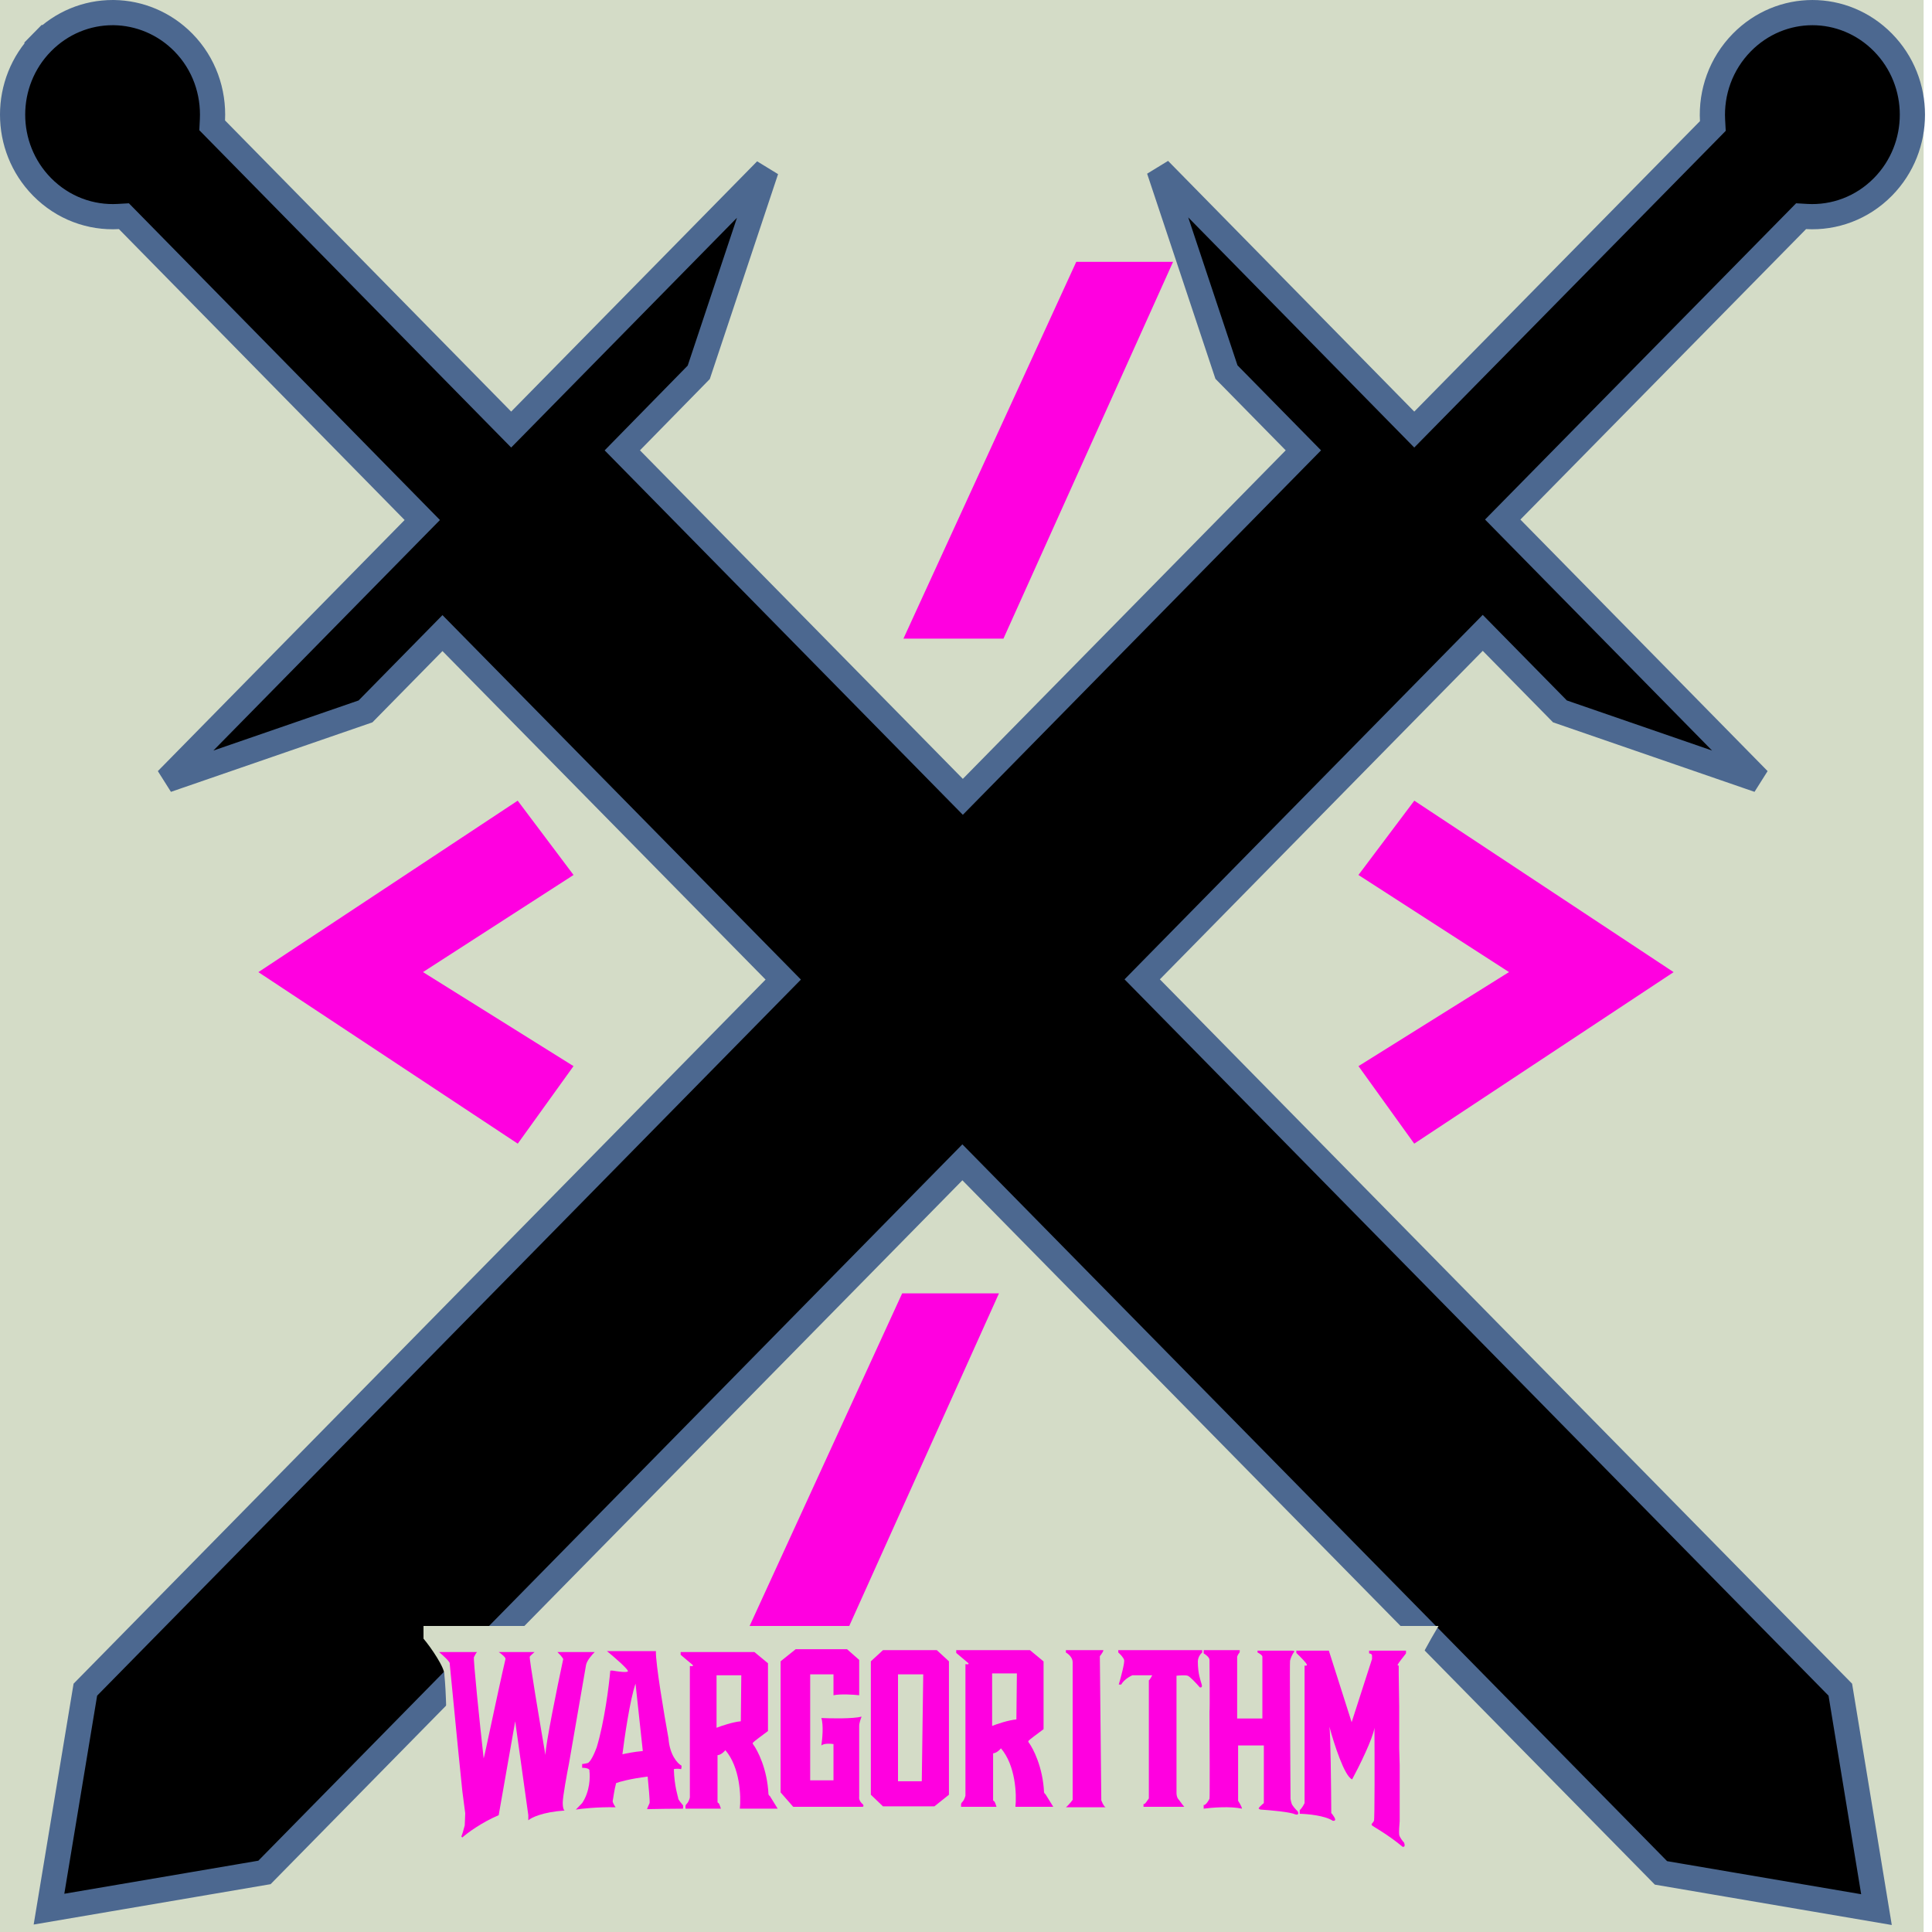
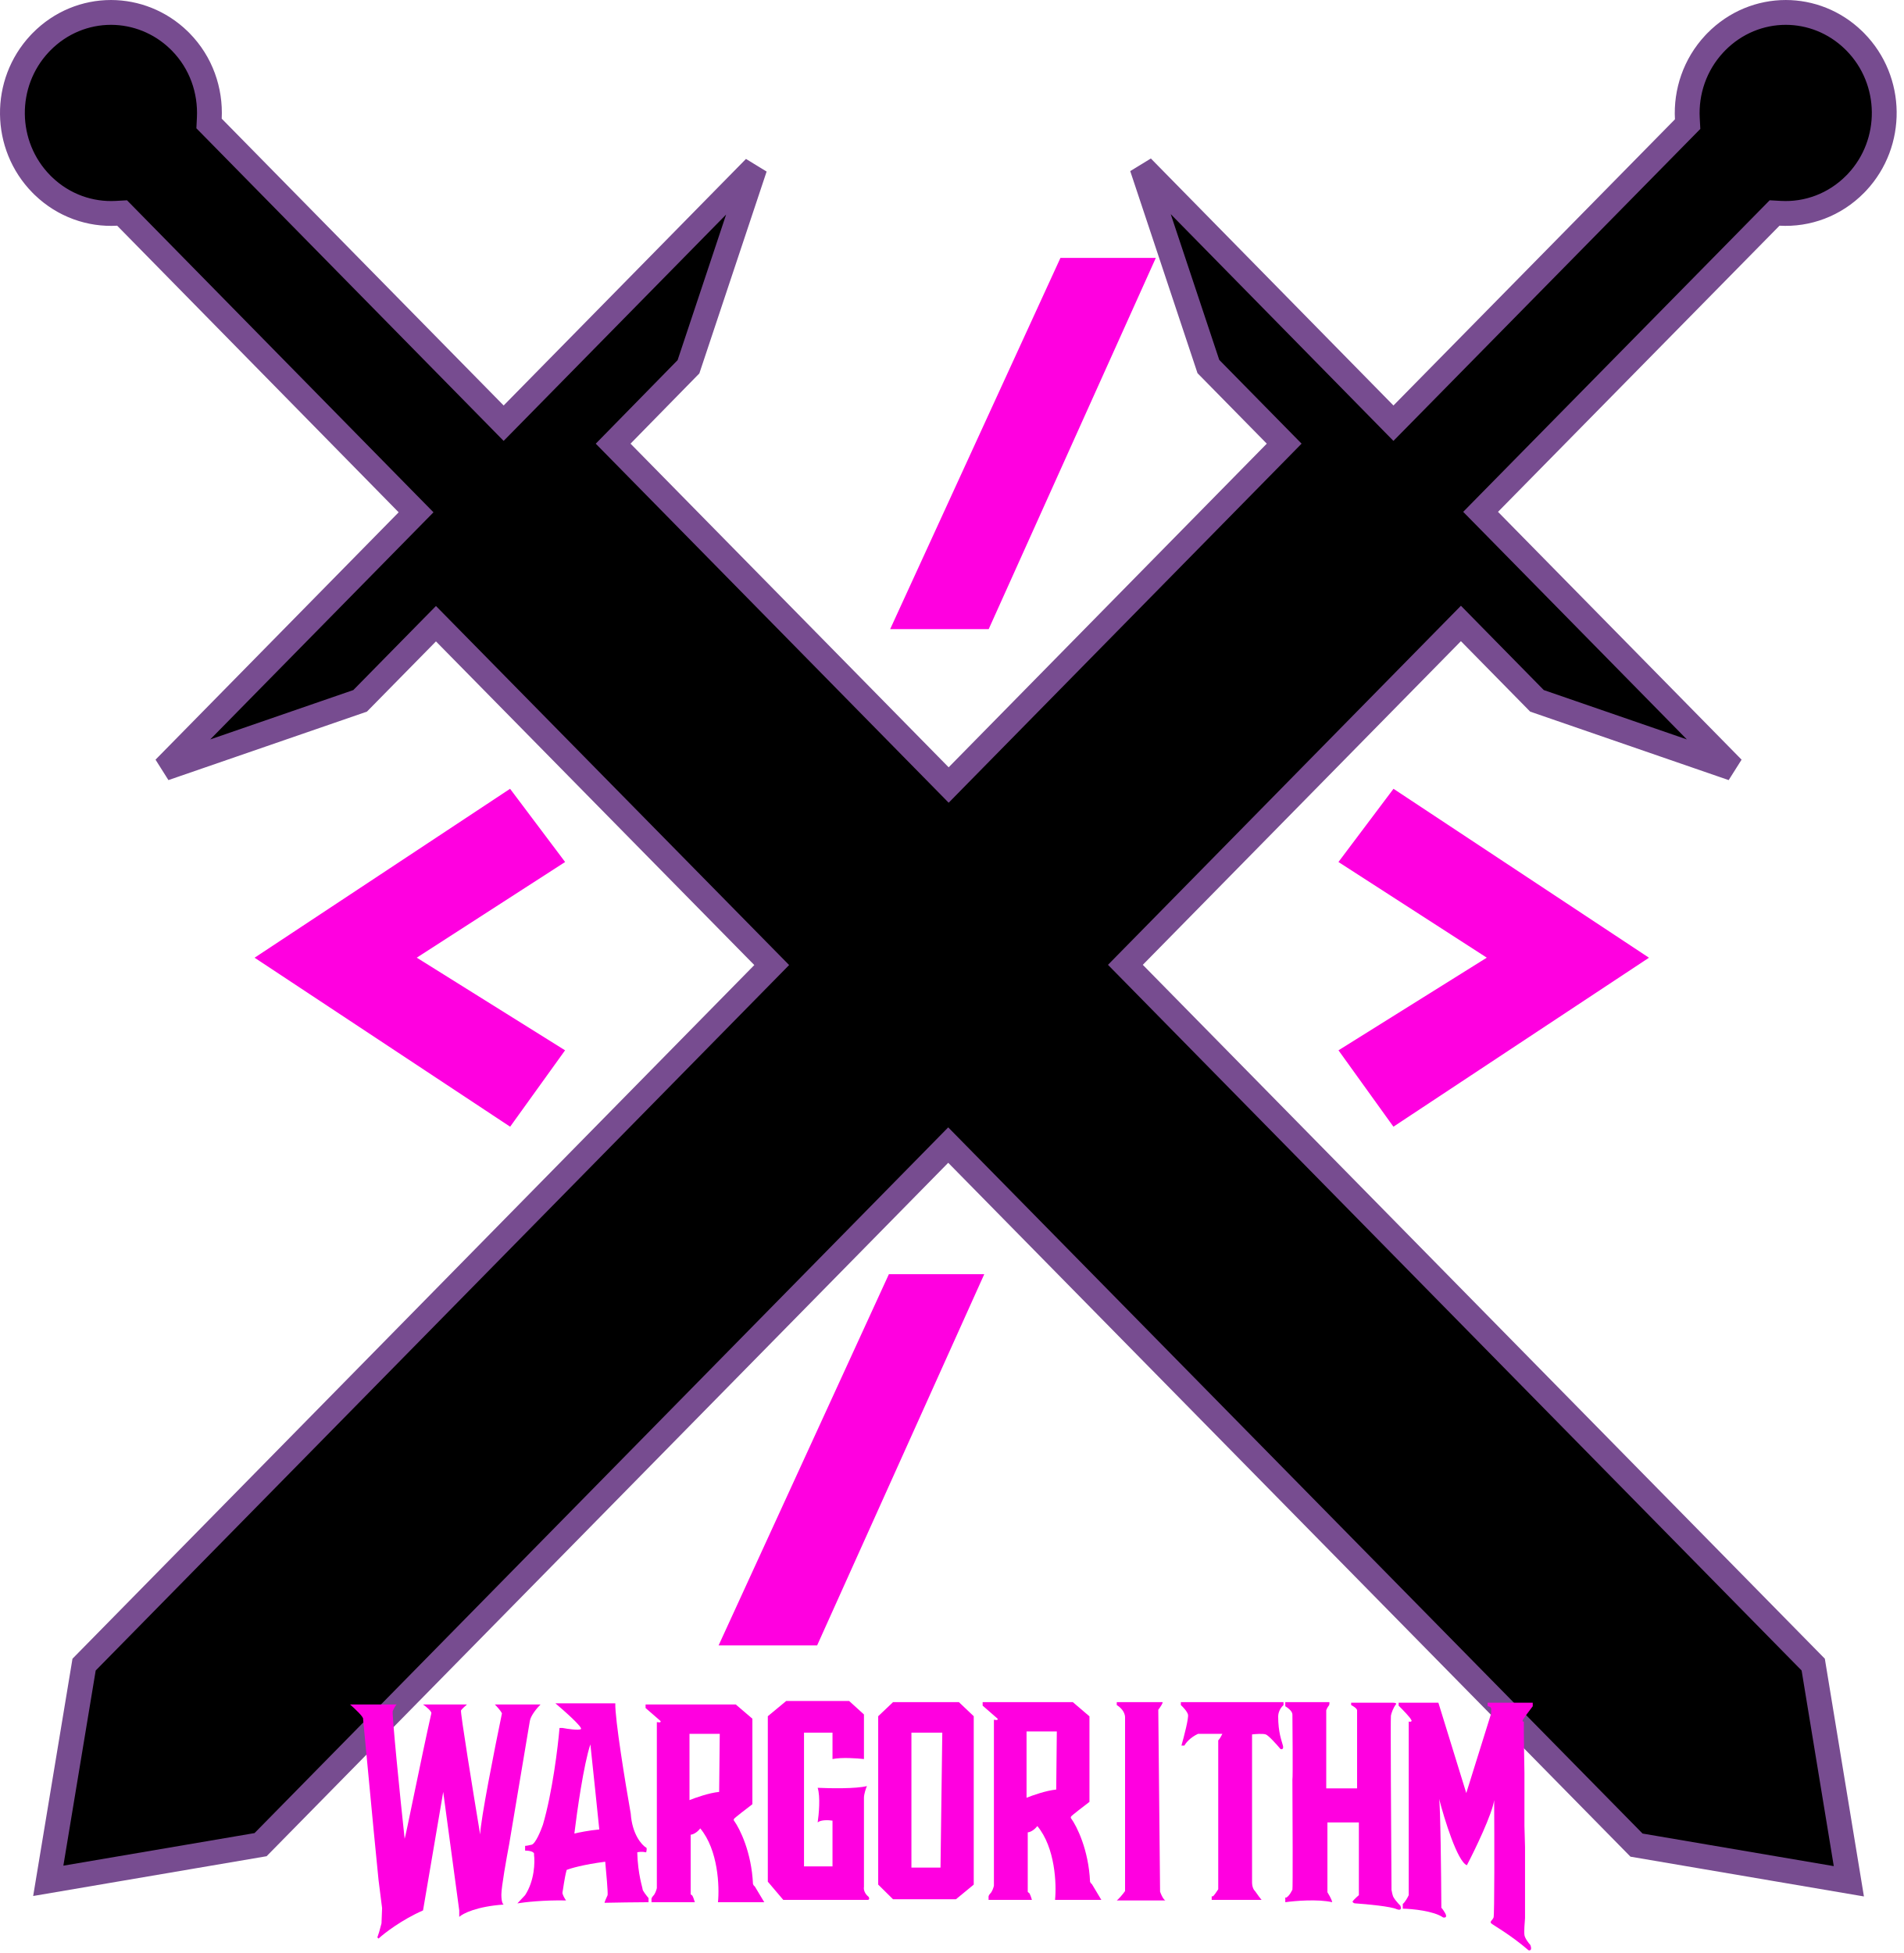
- <svg xmlns="http://www.w3.org/2000/svg" width="230" height="230" viewBox="0 0 230 230" fill="none">
-   <rect width="229" height="230" fill="#D4DCC7" />
-   <path d="M4.997 5.063C7.329 2.691 10.365 1.501 13.402 1.501H13.57C16.554 1.545 19.546 2.736 21.832 5.061C24.308 7.581 25.453 10.938 25.291 14.263L25.259 14.919L25.719 15.388L59.784 50.049L60.854 51.137L61.924 50.049L91.204 20.256L83.186 44.323L75.114 52.562L74.084 53.613L75.116 54.663L113.553 93.773L114.623 94.861L115.693 93.773L154.13 54.663L155.163 53.612L154.13 52.56L146.006 44.294L137.986 20.204L167.295 50.049L168.365 51.138L169.435 50.05L203.445 15.472L203.91 14.999L203.874 14.338C203.691 10.997 204.86 7.606 207.36 5.062C209.691 2.69 212.727 1.501 215.765 1.501C218.802 1.501 221.838 2.69 224.169 5.062C228.832 9.807 228.832 17.495 224.169 22.24C221.671 24.782 218.351 25.96 215.094 25.776L214.416 25.737L213.939 26.222L179.929 60.8L178.895 61.851L179.928 62.903L209.36 92.849L185.708 84.69L177.587 76.428L176.517 75.339L175.448 76.428L137.01 115.537L135.977 116.589L137.01 117.64L219.085 201.151L223.39 227.335L197.735 222.963L115.639 139.459L114.569 138.371L113.499 139.46L31.485 222.909L5.832 227.28L10.161 201.152L92.21 117.668L93.243 116.617L92.209 115.565L53.745 76.456L52.675 75.368L51.606 76.456L43.513 84.691L19.861 92.85L49.238 62.958L50.271 61.907L49.239 60.856L15.228 26.223L14.752 25.738L14.073 25.776C10.815 25.961 7.496 24.782 4.997 22.24C0.334 17.495 0.334 9.807 4.997 5.063ZM4.997 5.063L3.929 4.013L4.997 5.063Z" fill="black" stroke="#4C6890" stroke-width="3" />
+ <svg xmlns="http://www.w3.org/2000/svg" width="230" height="236" viewBox="0 0 230 236" fill="none">
+   <path d="M13.402 1.501H13.441C16.373 1.511 19.322 2.629 21.611 4.843L21.832 5.062C24.308 7.581 25.453 10.938 25.291 14.264L25.259 14.92L25.719 15.388L59.784 50.049L60.853 51.138L61.924 50.049L91.204 20.256L83.186 44.321L75.114 52.562L74.084 53.613L75.116 54.663L113.553 93.772L114.623 94.861L115.692 93.772L154.13 54.663L155.163 53.611L154.13 52.56L146.004 44.292L137.985 20.203L167.295 50.049L168.364 51.138L169.435 50.05L203.445 15.472L203.91 14.999L203.874 14.338C203.697 11.102 204.788 7.817 207.129 5.303L207.359 5.062C209.691 2.69 212.728 1.501 215.765 1.501C218.707 1.501 221.649 2.617 223.949 4.843L224.169 5.062C228.759 9.732 228.831 17.255 224.385 22.015L224.169 22.239C221.67 24.781 218.352 25.96 215.094 25.775L214.416 25.737L213.939 26.222L179.929 60.8L178.895 61.852L179.929 62.903L209.359 92.849L185.708 84.69L177.587 76.428L176.518 75.339L175.447 76.428L137.011 115.537L135.977 116.589L137.011 117.641L219.084 201.149L223.39 227.334L197.734 222.963L115.639 139.459L114.569 138.371L113.499 139.46L31.484 222.908L5.832 227.279L10.16 201.151L92.21 117.668L93.243 116.616L92.209 115.565L53.745 76.455L52.676 75.368L51.605 76.456L43.512 84.69L19.861 92.849L49.238 62.958L50.272 61.907L49.238 60.855L15.229 26.223L14.752 25.738L14.073 25.776C10.917 25.955 7.704 24.855 5.234 22.475L4.997 22.24C0.407 17.569 0.335 10.047 4.782 5.287L4.997 5.062C7.328 2.691 10.365 1.501 13.402 1.501Z" fill="black" stroke="#774C90" stroke-width="3" />
  <path d="M67.558 127.061L61.513 135.468L31.667 115.731L61.513 95.994L67.558 104.035L49.423 115.731L67.558 127.061Z" fill="#FF00E0" stroke="#FF00E0" />
  <path d="M162.442 127.061L168.487 135.468L198.333 115.731L168.487 95.994L162.442 104.035L180.576 115.731L162.442 127.061Z" fill="#FF00E0" stroke="#FF00E0" />
  <path d="M98.407 198.333H87.604L107.72 154.474H118.15L98.407 198.333Z" fill="#FF00E0" stroke="#FF00E0" />
  <path d="M119.136 75.526H108.333L128.449 31.667H138.879L119.136 75.526Z" fill="#FF00E0" stroke="#FF00E0" />
-   <path d="M52.906 199.432C53.005 198.596 51.288 196.104 50.417 195.079V194.208V194.092V193.57H171.25C170.055 195.567 169.093 197.42 168.761 198.097C168.014 203.112 169.072 216.943 169.694 223.231C121.809 214.222 71.551 219.477 52.408 223.231C53.353 215.151 53.3 203.07 52.906 199.432Z" fill="#D4DCC7" />
-   <path d="M158.832 216.314C159.109 216.756 158.832 216.793 158.658 216.756C157.734 216.137 155.655 215.945 154.731 215.926V215.484C154.962 215.306 155.212 214.856 155.308 214.653V198.273C155.347 198.292 155.447 198.318 155.539 198.273C155.632 198.229 155.578 198.144 155.539 198.107C155.493 197.93 154.711 197.148 154.326 196.779V196.503H158.196L160.911 205.025L163.337 197.499V197.111C163.337 196.89 163.106 196.835 162.99 196.835V196.503H167.38V196.835C167.072 197.222 166.444 198.03 166.398 198.163C166.352 198.296 166.456 198.292 166.514 198.273V199.214C166.514 199.834 166.552 202.075 166.571 203.118V208.124C166.571 208.256 166.61 209.507 166.629 210.116V212.772V214.875V216.812C166.591 217.217 166.525 218.107 166.571 218.416C166.618 218.726 166.976 219.173 167.149 219.357C167.334 219.844 167.111 219.892 166.976 219.855C165.185 218.361 163.51 217.476 163.337 217.31C163.164 217.144 163.452 217.033 163.568 216.756C163.66 216.535 163.645 209.286 163.626 205.689C163.441 206.973 161.797 210.3 160.969 211.831C160.051 211.479 158.791 207.531 158.264 205.562C158.396 206.216 158.466 212.653 158.485 215.871C158.485 215.834 158.554 215.871 158.832 216.314Z" fill="#FF00E0" />
-   <path d="M147.857 215.318C146.471 215.008 144.238 215.188 143.294 215.318V214.875H143.41C143.756 214.653 143.93 214.211 143.987 214.139C144.034 214.082 144.007 207.19 143.987 203.752C144.045 203.586 143.987 197.997 143.987 197.609C143.987 197.3 143.525 196.964 143.294 196.835V196.447H147.569C147.615 196.447 147.588 196.613 147.569 196.724C147.384 196.945 147.299 197.148 147.28 197.222V204.582H150.283V197.222C150.283 197.045 149.898 196.816 149.706 196.724V196.503H153.807C154.038 196.503 154.095 196.576 154.095 196.613C153.772 197.012 153.614 197.517 153.576 197.72C153.529 197.941 153.595 208.769 153.633 214.155C153.68 214.421 153.73 214.598 153.749 214.653C153.795 214.919 154.269 215.428 154.5 215.65C154.685 216.092 154.346 216.055 154.153 215.982C153.599 215.716 151.227 215.502 150.11 215.428C149.971 215.428 149.898 215.354 149.879 215.318C149.694 215.318 150.187 214.875 150.457 214.653V207.792H147.395V214.377C147.765 214.952 147.857 215.244 147.857 215.318Z" fill="#FF00E0" />
-   <path d="M140.984 215.096H136.132V214.764H136.248C136.34 214.72 136.633 214.303 136.767 214.1V200.044C136.906 199.956 137.076 199.602 137.172 199.436H134.804C134.018 199.79 133.591 200.321 133.475 200.542H133.186C133.437 199.694 133.914 197.919 133.822 197.609C133.729 197.3 133.321 196.89 133.129 196.724V196.447H143.121V196.724C142.705 197.078 142.601 197.573 142.601 197.775C142.601 199.325 142.948 200.1 143.063 200.542C143.156 200.896 142.948 200.911 142.832 200.874C142.466 200.45 141.665 199.579 141.388 199.491C141.111 199.402 140.387 199.454 140.06 199.491V213.436C140.06 213.923 140.252 214.192 140.349 214.266C140.626 214.665 140.888 214.986 140.984 215.096Z" fill="#FF00E0" />
-   <path d="M131.627 215.152H126.891C126.983 215.107 127.468 214.598 127.699 214.266V197.886C127.699 197.311 127.16 196.872 126.891 196.724V196.447H131.338C131.43 196.492 131.107 196.945 130.934 197.167L131.107 214.321C131.338 214.941 131.55 215.133 131.627 215.152Z" fill="#FF00E0" />
-   <path d="M89.635 207.46C89.589 207.548 89.616 207.607 89.635 207.626C90.194 208.363 91.345 210.592 91.484 213.602C91.503 213.657 91.565 213.779 91.657 213.823L92.581 215.318H88.076C88.23 213.845 88.1 210.394 86.353 208.356C86.215 208.537 85.835 208.909 85.419 208.954V214.543C85.419 214.561 85.442 214.609 85.535 214.653C85.627 214.698 85.766 215.115 85.823 215.318H81.607V215.096C81.588 215.041 81.595 214.886 81.78 214.709C81.965 214.532 82.088 214.155 82.127 213.989V198.329C82.223 198.347 82.427 198.373 82.473 198.329C82.519 198.285 82.493 198.237 82.473 198.218L81.029 197.001V196.669H89.809L91.426 198.009V206.076C90.849 206.5 89.682 207.371 89.635 207.46Z" fill="#FF00E0" />
-   <path d="M88.192 204.914C87.221 205.003 85.862 205.467 85.303 205.689V199.436H88.249L88.192 204.914Z" fill="#D4DCC7" />
-   <path fill-rule="evenodd" clip-rule="evenodd" d="M103.671 213.657L105.115 215.041H111.238L112.97 213.657V197.775L111.526 196.447H105.115L103.671 197.775V213.657ZM109.909 199.325L109.736 212.053H108.321H106.906V199.325H109.909Z" fill="#FF00E0" />
-   <path d="M94.43 215.096H102.574C102.689 215.115 102.886 215.085 102.747 214.819C102.285 214.465 102.246 214.045 102.285 213.879V205.467C102.285 205.113 102.477 204.582 102.574 204.361C101.557 204.626 98.954 204.582 97.78 204.527C98.057 205.368 97.895 207.054 97.78 207.792C98.103 207.526 98.877 207.57 99.224 207.626V211.942H96.451V199.325H99.224V201.815C100.102 201.638 101.63 201.741 102.285 201.815V197.609L100.841 196.337H94.718L92.928 197.775V213.381L94.43 215.096Z" fill="#FF00E0" />
-   <path d="M122.443 207.238C122.397 207.327 122.424 207.386 122.443 207.404C123.001 208.142 124.153 210.37 124.291 213.381C124.311 213.436 124.372 213.558 124.465 213.602L125.389 215.096H120.884C121.037 213.623 120.907 210.173 119.161 208.135C119.023 208.316 118.642 208.688 118.227 208.732V214.321C118.227 214.34 118.25 214.388 118.342 214.432C118.435 214.476 118.573 214.893 118.631 215.096H114.414V214.875C114.395 214.82 114.403 214.665 114.588 214.487C114.773 214.31 114.896 213.934 114.934 213.768V198.107C115.031 198.126 115.235 198.152 115.281 198.107C115.327 198.063 115.3 198.015 115.281 197.997L113.837 196.779V196.447H122.616L124.234 197.788V205.855C123.656 206.279 122.489 207.15 122.443 207.238Z" fill="#FF00E0" />
-   <path d="M120.999 204.693C120.029 204.781 118.669 205.246 118.111 205.467V199.214H121.057L120.999 204.693Z" fill="#D4DCC7" />
-   <path d="M73.29 215.152C71.118 215.107 69.227 215.318 68.553 215.428L69.304 214.653C70.228 213.281 70.267 211.536 70.171 210.835C70.263 210.525 69.631 210.448 69.304 210.448V210.005C69.362 210.005 69.57 209.983 69.939 209.894C70.309 209.806 70.825 208.603 71.037 208.013C71.961 204.958 72.5 200.653 72.654 198.882H72.943C73.444 198.974 74.502 199.126 74.734 198.993C74.965 198.86 73.174 197.314 72.25 196.558H78.084C78.037 198.019 79.066 204.121 79.585 206.962C79.724 208.909 80.644 209.913 81.087 210.171C81.18 210.171 81.126 210.466 81.087 210.614C80.671 210.525 80.336 210.577 80.221 210.614C80.278 212.717 80.74 213.934 80.74 214.1C80.74 214.233 81.126 214.709 81.318 214.93V215.318C80.163 215.318 77.987 215.354 77.044 215.373C76.998 215.373 77.217 214.893 77.333 214.653C77.379 214.432 77.198 212.458 77.102 211.499C74.976 211.765 73.713 212.126 73.347 212.274C73.116 213.104 73.001 214.155 72.943 214.377C72.897 214.554 73.155 214.967 73.29 215.152Z" fill="#FF00E0" />
-   <path d="M75.658 200.432C75.011 202.291 74.348 206.814 74.098 208.843C74.483 208.751 75.507 208.544 76.524 208.456C76.351 206.814 75.935 202.911 75.658 200.432Z" fill="#D4DCC7" />
-   <path d="M59.369 216.092C57.29 216.978 55.615 218.232 55.038 218.748L54.922 218.638L55.095 218.14L55.326 217.31L55.384 215.871L55.038 213.215C54.903 211.942 54.414 207.128 53.536 198.052C53.628 197.875 52.727 197.056 52.265 196.669H56.828C56.723 196.669 56.539 197.045 56.424 197.277C56.308 197.322 57.117 205.235 57.579 209.33C57.637 209.33 59.254 201.446 60.178 197.499C60.224 197.322 59.678 196.872 59.369 196.669H63.644C63.49 196.798 63.158 197.089 63.066 197.222C62.975 197.352 64.244 204.925 64.93 208.928C64.966 207.571 66.309 200.973 67.052 197.499C66.913 197.233 66.532 196.835 66.358 196.669H70.806C70.498 196.964 69.859 197.687 69.766 198.218C69.674 198.749 68.38 206.224 67.745 209.894C67.494 211.167 66.994 213.89 66.994 214.598C66.994 215.306 67.148 215.52 67.225 215.539C64.591 215.716 63.239 216.387 62.893 216.701V216.092L61.333 204.914L59.369 216.092Z" fill="#FF00E0" />
+   <path d="M174.584 231.138C174.928 231.705 174.584 231.752 174.369 231.705C173.222 230.911 170.641 230.665 169.493 230.642V230.075C169.78 229.848 170.091 229.271 170.21 229.011V208.026C170.258 208.05 170.382 208.083 170.497 208.026C170.612 207.969 170.545 207.861 170.497 207.813C170.44 207.587 169.469 206.585 168.991 206.112V205.757H173.795L177.165 216.675L180.177 207.034V206.537C180.177 206.254 179.89 206.183 179.747 206.183V205.757H185.196V206.183C184.814 206.679 184.034 207.714 183.977 207.884C183.92 208.054 184.049 208.05 184.12 208.026V209.231C184.12 210.025 184.168 212.896 184.192 214.233V220.646C184.192 220.816 184.24 222.418 184.264 223.198V226.601V229.295V231.776C184.216 232.296 184.135 233.435 184.192 233.832C184.25 234.229 184.694 234.801 184.909 235.037C185.139 235.661 184.861 235.723 184.694 235.675C182.471 233.761 180.392 232.627 180.177 232.414C179.962 232.201 180.32 232.06 180.464 231.705C180.578 231.422 180.559 222.134 180.535 217.526C180.306 219.171 178.265 223.434 177.237 225.396C176.098 224.945 174.533 219.886 173.88 217.364C174.044 218.202 174.131 226.449 174.154 230.571C174.154 230.524 174.24 230.571 174.584 231.138Z" fill="#FF00E0" />
+   <path d="M160.961 229.862C159.24 229.465 156.467 229.697 155.296 229.862V229.295H155.44C155.87 229.011 156.085 228.444 156.157 228.352C156.214 228.279 156.181 219.45 156.157 215.045C156.228 214.832 156.157 207.672 156.157 207.175C156.157 206.778 155.583 206.348 155.296 206.183V205.687H160.602C160.66 205.687 160.626 205.899 160.602 206.041C160.373 206.325 160.268 206.585 160.244 206.679V216.108H163.972V206.679C163.972 206.452 163.494 206.159 163.255 206.041V205.757H168.346C168.633 205.757 168.705 205.852 168.705 205.899C168.303 206.41 168.107 207.057 168.059 207.317C168.002 207.601 168.083 221.473 168.131 228.373C168.188 228.713 168.25 228.94 168.274 229.011C168.332 229.351 168.92 230.004 169.206 230.287C169.436 230.854 169.015 230.807 168.776 230.713C168.088 230.372 165.143 230.098 163.757 230.004C163.585 230.004 163.494 229.909 163.47 229.862C163.241 229.862 163.853 229.295 164.187 229.011V220.22H160.387V228.657C160.846 229.394 160.961 229.767 160.961 229.862Z" fill="#FF00E0" />
+   <path d="M152.428 229.578H146.405V229.153H146.549C146.663 229.096 147.027 228.562 147.194 228.302V210.295C147.366 210.181 147.576 209.728 147.696 209.515H144.756C143.781 209.969 143.25 210.649 143.107 210.933H142.749C143.059 209.846 143.652 207.572 143.537 207.175C143.423 206.778 142.916 206.254 142.677 206.041V205.687H155.081V206.041C154.565 206.495 154.436 207.128 154.436 207.388C154.436 209.373 154.866 210.366 155.01 210.933C155.124 211.387 154.866 211.405 154.723 211.358C154.269 210.815 153.274 209.699 152.93 209.586C152.586 209.472 151.687 209.539 151.281 209.586V227.451C151.281 228.075 151.52 228.42 151.64 228.515C151.984 229.025 152.309 229.437 152.428 229.578Z" fill="#FF00E0" />
+   <path d="M140.813 229.649H134.933C135.048 229.593 135.65 228.94 135.937 228.515V207.53C135.937 206.793 135.268 206.23 134.933 206.041V205.687H140.454C140.569 205.743 140.167 206.325 139.952 206.608L140.167 228.586C140.454 229.38 140.717 229.626 140.813 229.649Z" fill="#FF00E0" />
+   <path d="M131.635 207.403V217.738C130.918 218.281 129.472 219.395 129.412 219.511C129.355 219.624 129.388 219.7 129.412 219.724C130.105 220.669 131.534 223.524 131.706 227.381C131.73 227.452 131.807 227.607 131.922 227.664L133.069 229.578H127.477C127.667 227.691 127.505 223.271 125.337 220.66C125.165 220.892 124.694 221.369 124.178 221.426V228.586C124.178 228.61 124.207 228.671 124.321 228.728C124.436 228.784 124.608 229.318 124.68 229.578H119.445V229.295C119.421 229.224 119.431 229.026 119.66 228.799C119.89 228.572 120.043 228.09 120.091 227.877V207.814C120.21 207.837 120.464 207.87 120.521 207.814C120.578 207.757 120.545 207.696 120.521 207.672L118.729 206.112V205.687H129.627L131.635 207.403ZM124.034 209.231V217.242C124.727 216.959 126.415 216.364 127.619 216.25L127.691 209.231H124.034Z" fill="#FF00E0" />
+   <path fill-rule="evenodd" clip-rule="evenodd" d="M106.109 227.735L107.902 229.507H115.502L117.653 227.735V207.388L115.86 205.687H107.902L106.109 207.388V227.735ZM113.853 209.373L113.638 225.679H111.881H110.124V209.373H113.853Z" fill="#FF00E0" />
+   <path d="M94.637 229.578H104.747C104.89 229.602 105.134 229.564 104.962 229.224C104.388 228.77 104.34 228.231 104.388 228.019V217.243C104.388 216.789 104.627 216.108 104.747 215.825C103.485 216.165 100.253 216.108 98.795 216.037C99.14 217.115 98.939 219.275 98.795 220.22C99.197 219.88 100.158 219.937 100.588 220.007V225.537H97.146V209.373H100.588V212.563C101.678 212.337 103.576 212.469 104.388 212.563V207.175L102.596 205.545H94.995L92.772 207.388V227.381L94.637 229.578Z" fill="#FF00E0" />
+   <path d="M90.908 207.687V218.022C90.192 218.565 88.746 219.679 88.686 219.794C88.628 219.908 88.662 219.984 88.686 220.007C89.379 220.953 90.807 223.808 90.98 227.664C91.003 227.735 91.081 227.891 91.195 227.948L92.343 229.862H86.75C86.941 227.975 86.778 223.555 84.61 220.944C84.439 221.175 83.967 221.653 83.451 221.709V228.87C83.451 228.893 83.48 228.955 83.595 229.011C83.709 229.068 83.881 229.602 83.953 229.862H78.719V229.579C78.695 229.508 78.704 229.309 78.934 229.082C79.163 228.856 79.316 228.373 79.364 228.161V208.097C79.484 208.121 79.737 208.154 79.795 208.097C79.852 208.041 79.819 207.979 79.795 207.955L78.002 206.396V205.97H88.9L90.908 207.687ZM83.308 209.515V217.526C84.001 217.242 85.688 216.647 86.892 216.534L86.965 209.515H83.308Z" fill="#FF00E0" />
+   <path d="M74.345 205.828C74.288 207.7 75.564 215.517 76.21 219.156C76.382 221.652 77.524 222.938 78.074 223.269C78.188 223.269 78.122 223.647 78.074 223.836C77.558 223.723 77.141 223.789 76.998 223.836C77.07 226.529 77.643 228.088 77.643 228.302C77.643 228.472 78.121 229.082 78.36 229.365V229.862C76.926 229.862 74.225 229.909 73.054 229.933C72.998 229.932 73.269 229.318 73.413 229.011C73.47 228.727 73.246 226.199 73.127 224.97C70.488 225.31 68.92 225.774 68.466 225.963C68.179 227.026 68.035 228.373 67.964 228.656C67.906 228.883 68.227 229.413 68.394 229.65C65.698 229.593 63.351 229.862 62.514 230.004L63.446 229.011C64.593 227.253 64.642 225.017 64.522 224.119C64.637 223.722 63.852 223.623 63.446 223.623V223.056C63.518 223.056 63.776 223.028 64.235 222.914C64.694 222.801 65.334 221.261 65.597 220.504C66.745 216.591 67.414 211.075 67.605 208.806H67.964C68.585 208.924 69.899 209.118 70.186 208.947C70.473 208.777 68.25 206.797 67.103 205.828H74.345ZM71.334 210.791C70.531 213.173 69.709 218.968 69.398 221.568C69.876 221.449 71.147 221.184 72.409 221.071C72.194 218.967 71.678 213.967 71.334 210.791Z" fill="#FF00E0" />
+   <path d="M51.114 230.854C48.532 231.989 46.453 233.596 45.736 234.257L45.593 234.116L45.808 233.478L46.095 232.414L46.166 230.571L45.736 227.168C45.569 225.537 44.962 219.369 43.872 207.743C43.987 207.516 42.868 206.466 42.294 205.97H47.959C47.829 205.97 47.6 206.452 47.457 206.75C47.314 206.807 48.317 216.945 48.891 222.191C48.963 222.191 50.97 212.091 52.118 207.034C52.175 206.807 51.496 206.23 51.114 205.97H56.42C56.228 206.136 55.817 206.509 55.703 206.679C55.59 206.846 57.165 216.547 58.016 221.676C58.061 219.937 59.728 211.484 60.65 207.034C60.478 206.693 60.005 206.183 59.79 205.97H65.311C64.928 206.348 64.135 207.275 64.02 207.955C63.905 208.636 62.299 218.211 61.511 222.914C61.2 224.545 60.578 228.033 60.578 228.94C60.578 229.848 60.77 230.122 60.865 230.146C57.596 230.372 55.918 231.233 55.488 231.634V230.854L53.552 216.534L51.114 230.854Z" fill="#FF00E0" />
</svg>
